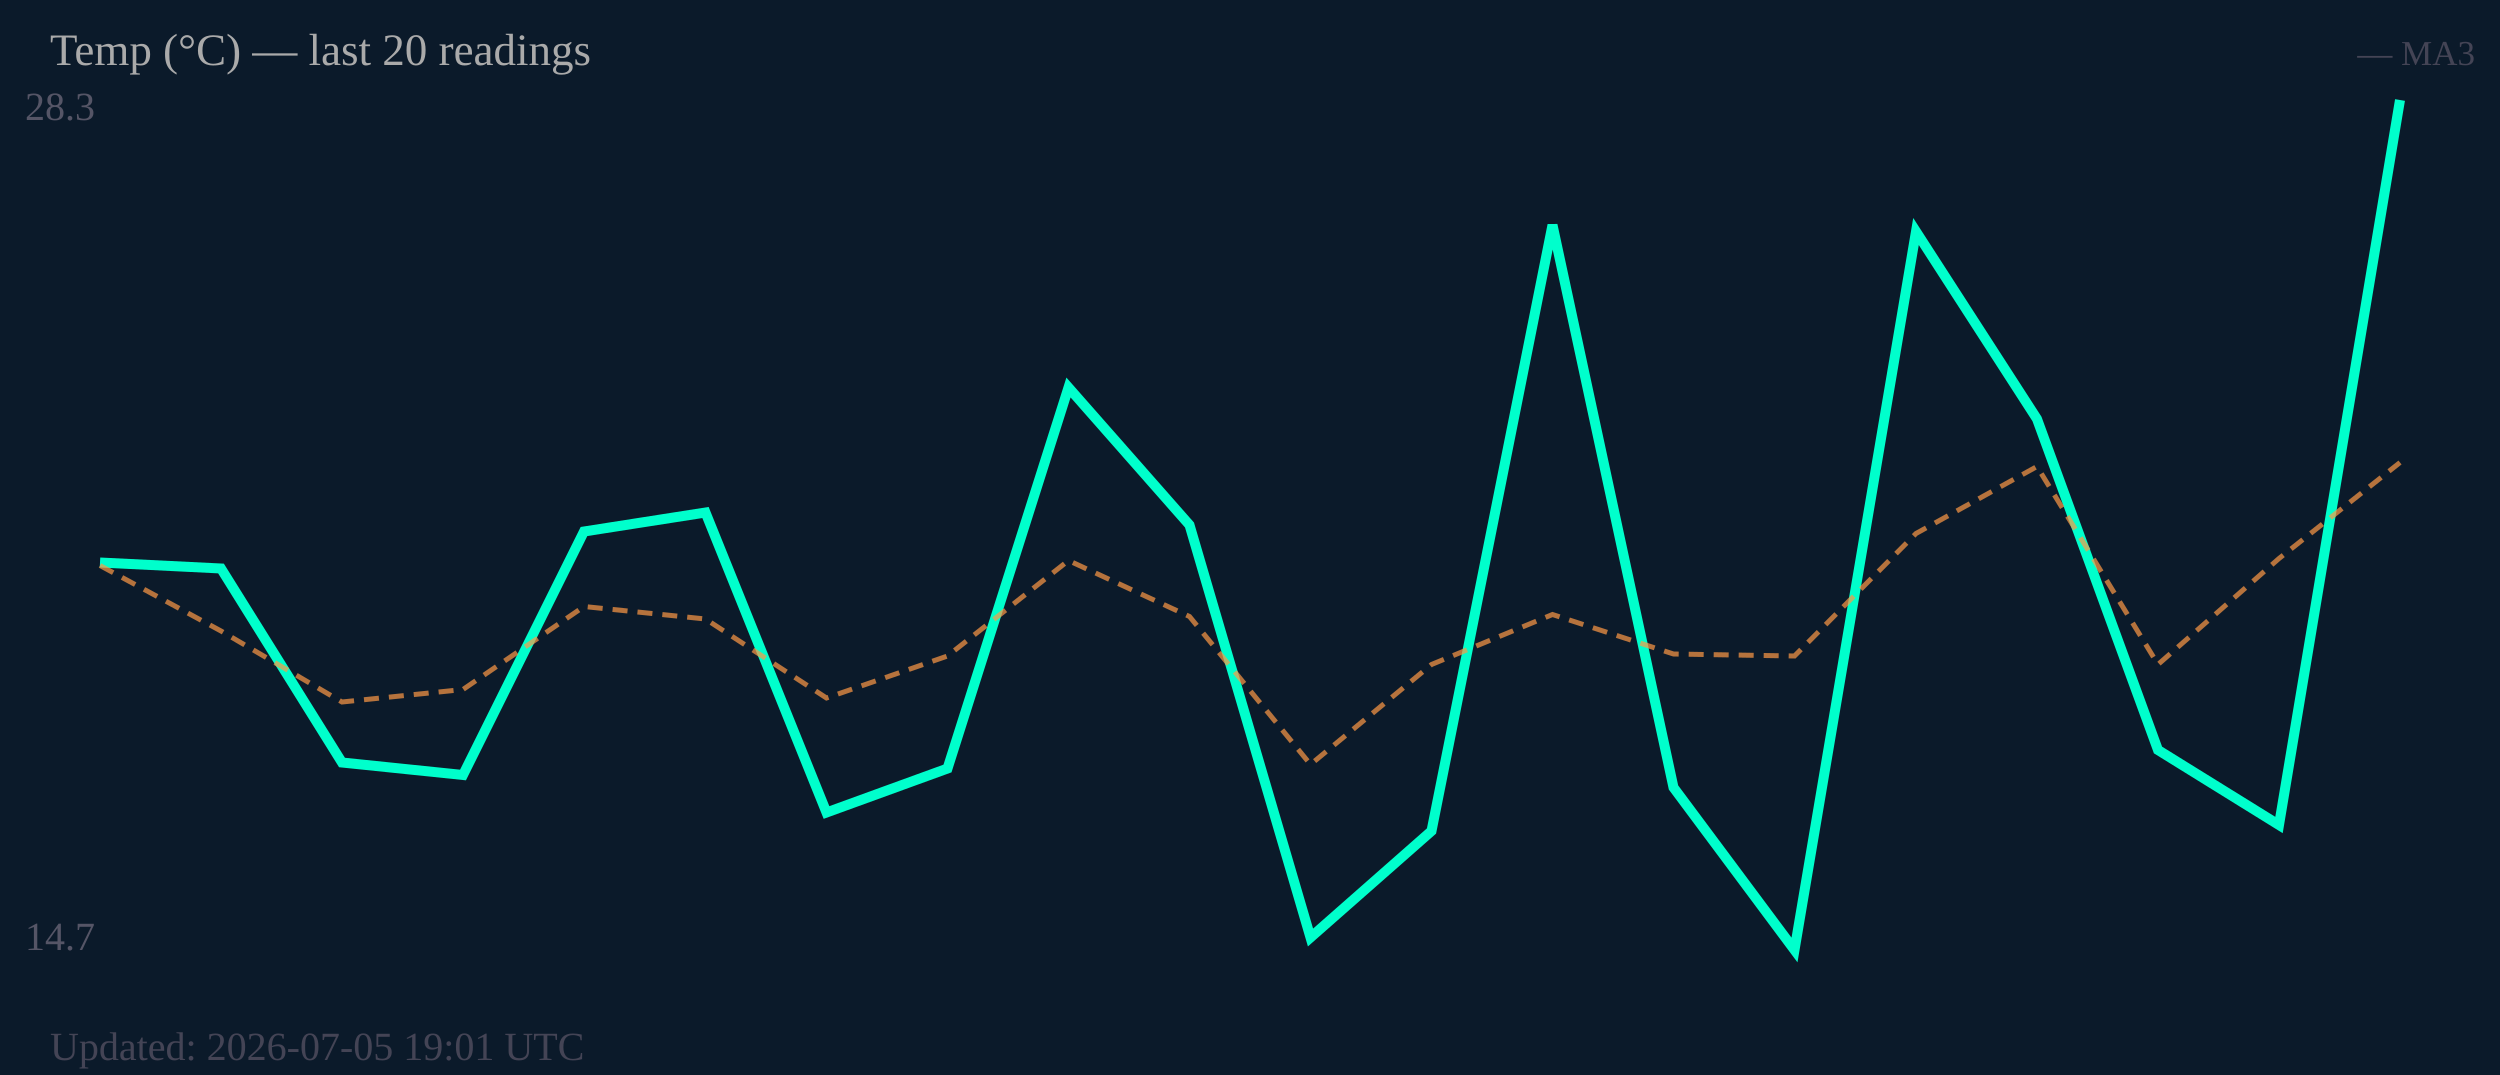
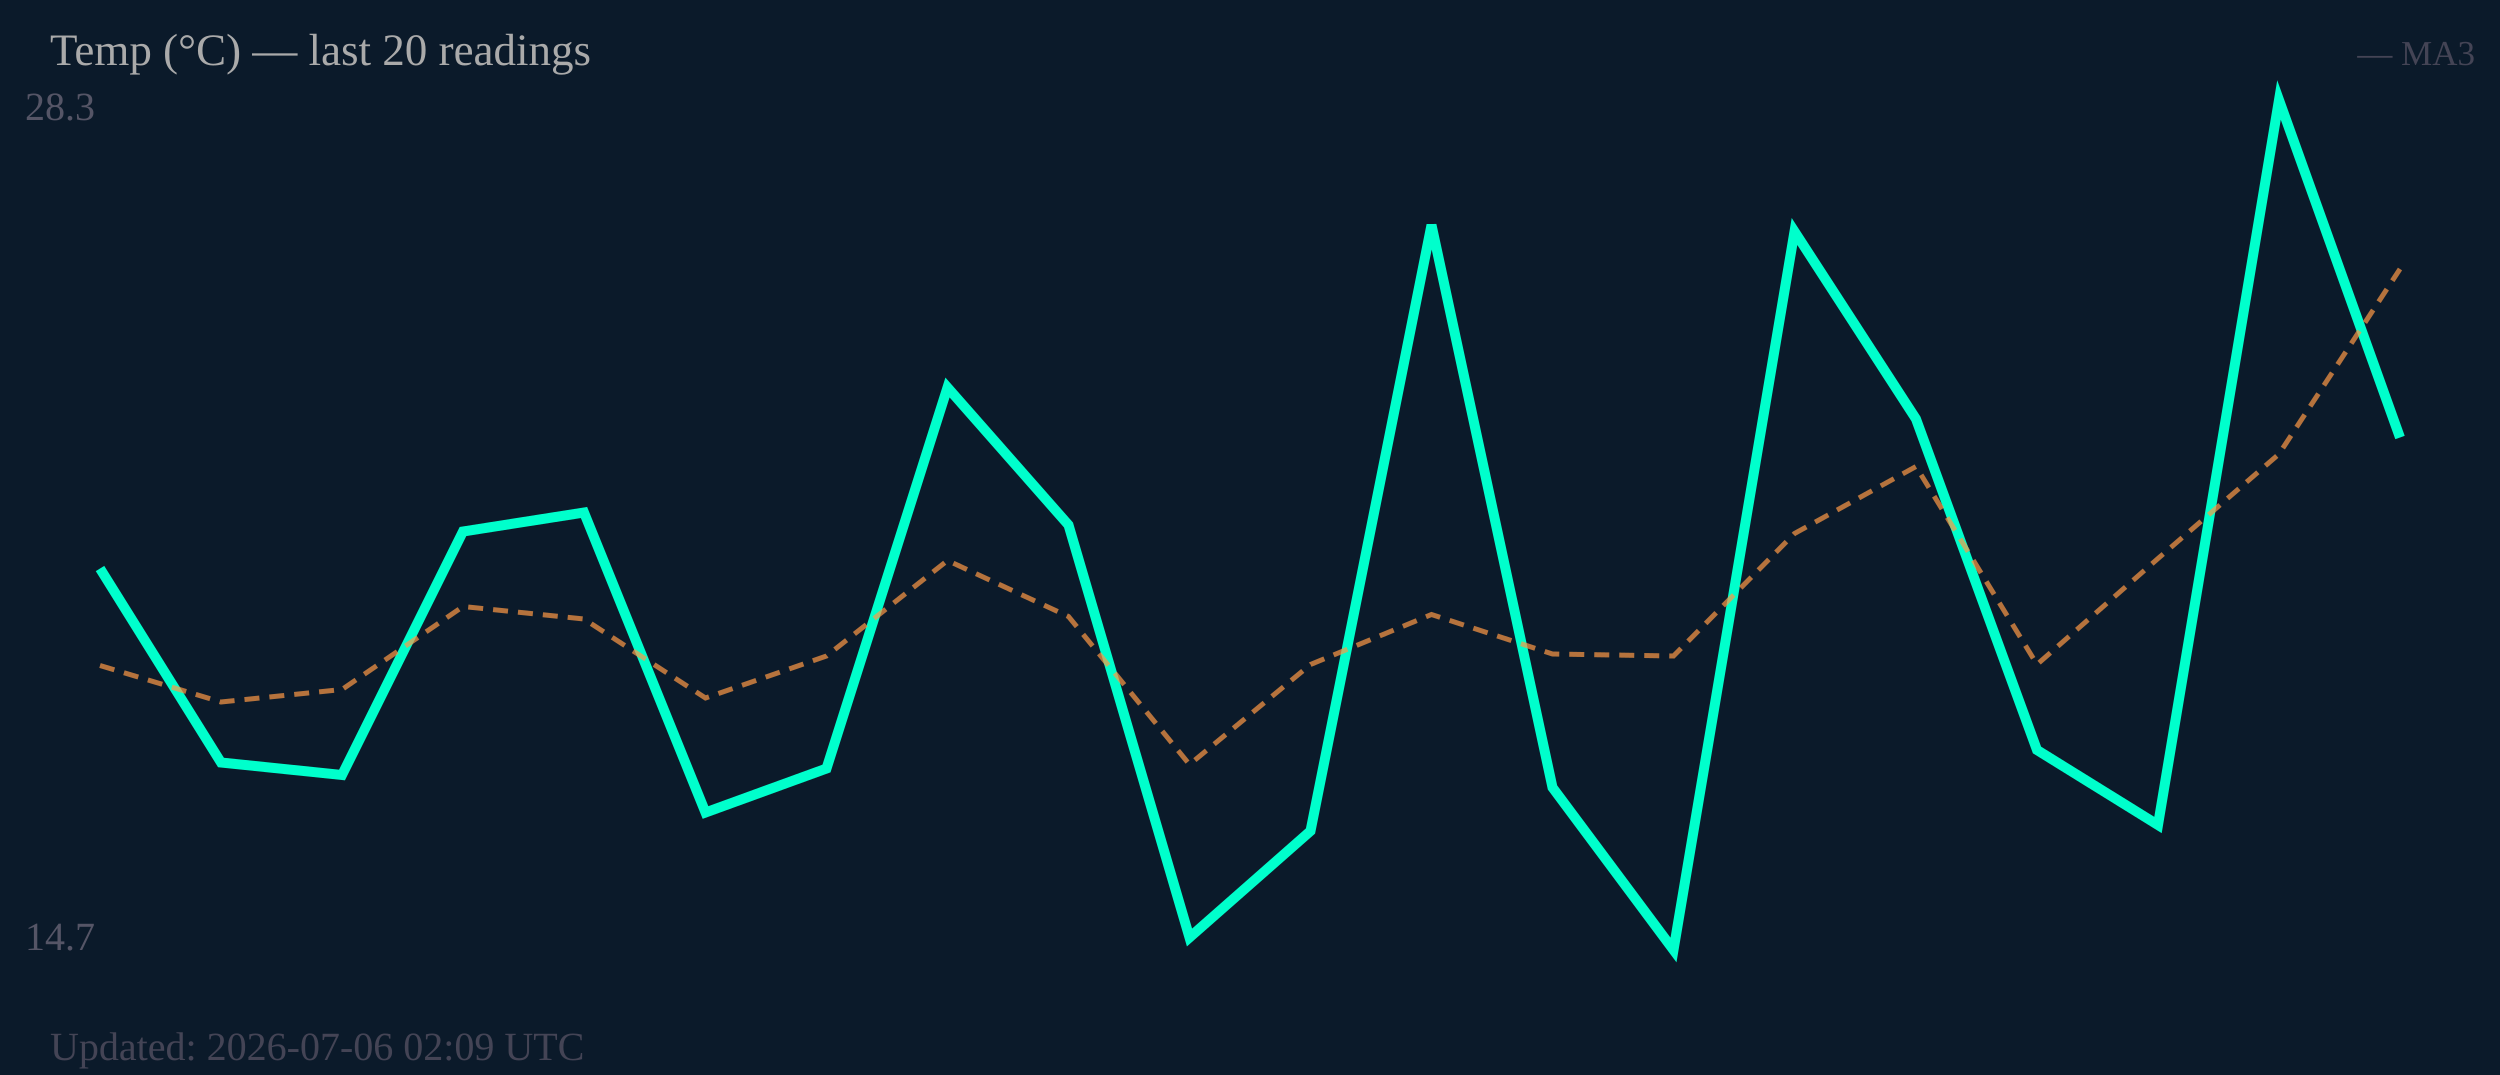
<svg xmlns="http://www.w3.org/2000/svg" width="500" height="215" viewBox="0 0 500 215">
  <rect width="500" height="215" fill="#0b1a2a" />
  <text x="5" y="24" font-size="8" fill="#556">28.3</text>
  <text x="5" y="190" font-size="8" fill="#556">14.7</text>
-   <polyline fill="none" stroke="#00ffcc" stroke-width="2" points="20.0,112.5 44.2,113.7 68.4,152.5 92.6,155.0 116.8,106.3 141.1,102.5 165.3,162.5 189.5,153.7 213.7,77.5 237.9,105.0 262.1,187.5 286.3,166.2 310.5,45.0 334.7,157.5 358.9,190.0 383.2,46.3 407.4,83.8 431.6,150.0 455.8,165.0 480.0,20.0" />
-   <polyline fill="none" stroke="#ff9944" stroke-width="1" stroke-dasharray="3,2" opacity="0.7" points="20.0,113.1 44.2,126.2 68.4,140.4 92.6,137.9 116.8,121.3 141.1,123.8 165.3,139.6 189.5,131.2 213.7,112.1 237.9,123.3 262.1,152.9 286.3,132.9 310.5,122.9 334.7,130.8 358.9,131.2 383.2,106.7 407.4,93.3 431.6,132.9 455.8,111.7 480.0,92.5" />
+   <polyline fill="none" stroke="#00ffcc" stroke-width="2" points="20.0,113.7 44.2,152.5 68.4,155.0 92.6,106.3 116.8,102.5 141.1,162.5 165.3,153.7 189.5,77.5 213.7,105.0 237.9,187.5 262.1,166.2 286.3,45.0 310.5,157.5 334.7,190.0 358.9,46.3 383.2,83.8 407.4,150.0 431.6,165.0 455.8,20.0 480.0,87.5" />
+   <polyline fill="none" stroke="#ff9944" stroke-width="1" stroke-dasharray="3,2" opacity="0.7" points="20.0,133.1 44.2,140.4 68.4,137.9 92.6,121.3 116.8,123.8 141.1,139.6 165.3,131.2 189.5,112.1 213.7,123.3 237.9,152.9 262.1,132.9 286.3,122.9 310.5,130.8 334.7,131.2 358.9,106.7 383.2,93.3 407.4,132.9 431.6,111.7 455.8,90.8 480.0,53.8" />
  <text x="10" y="13" font-size="9" fill="#aaa">Temp (°C) — last 20 readings</text>
  <text x="495" y="13" font-size="7" fill="#445" text-anchor="end">— MA3</text>
-   <text x="10" y="212" font-size="8" fill="#445">Updated: 2026-07-05 19:01 UTC</text>
+   <text x="10" y="212" font-size="8" fill="#445">Updated: 2026-07-06 02:09 UTC</text>
</svg>
